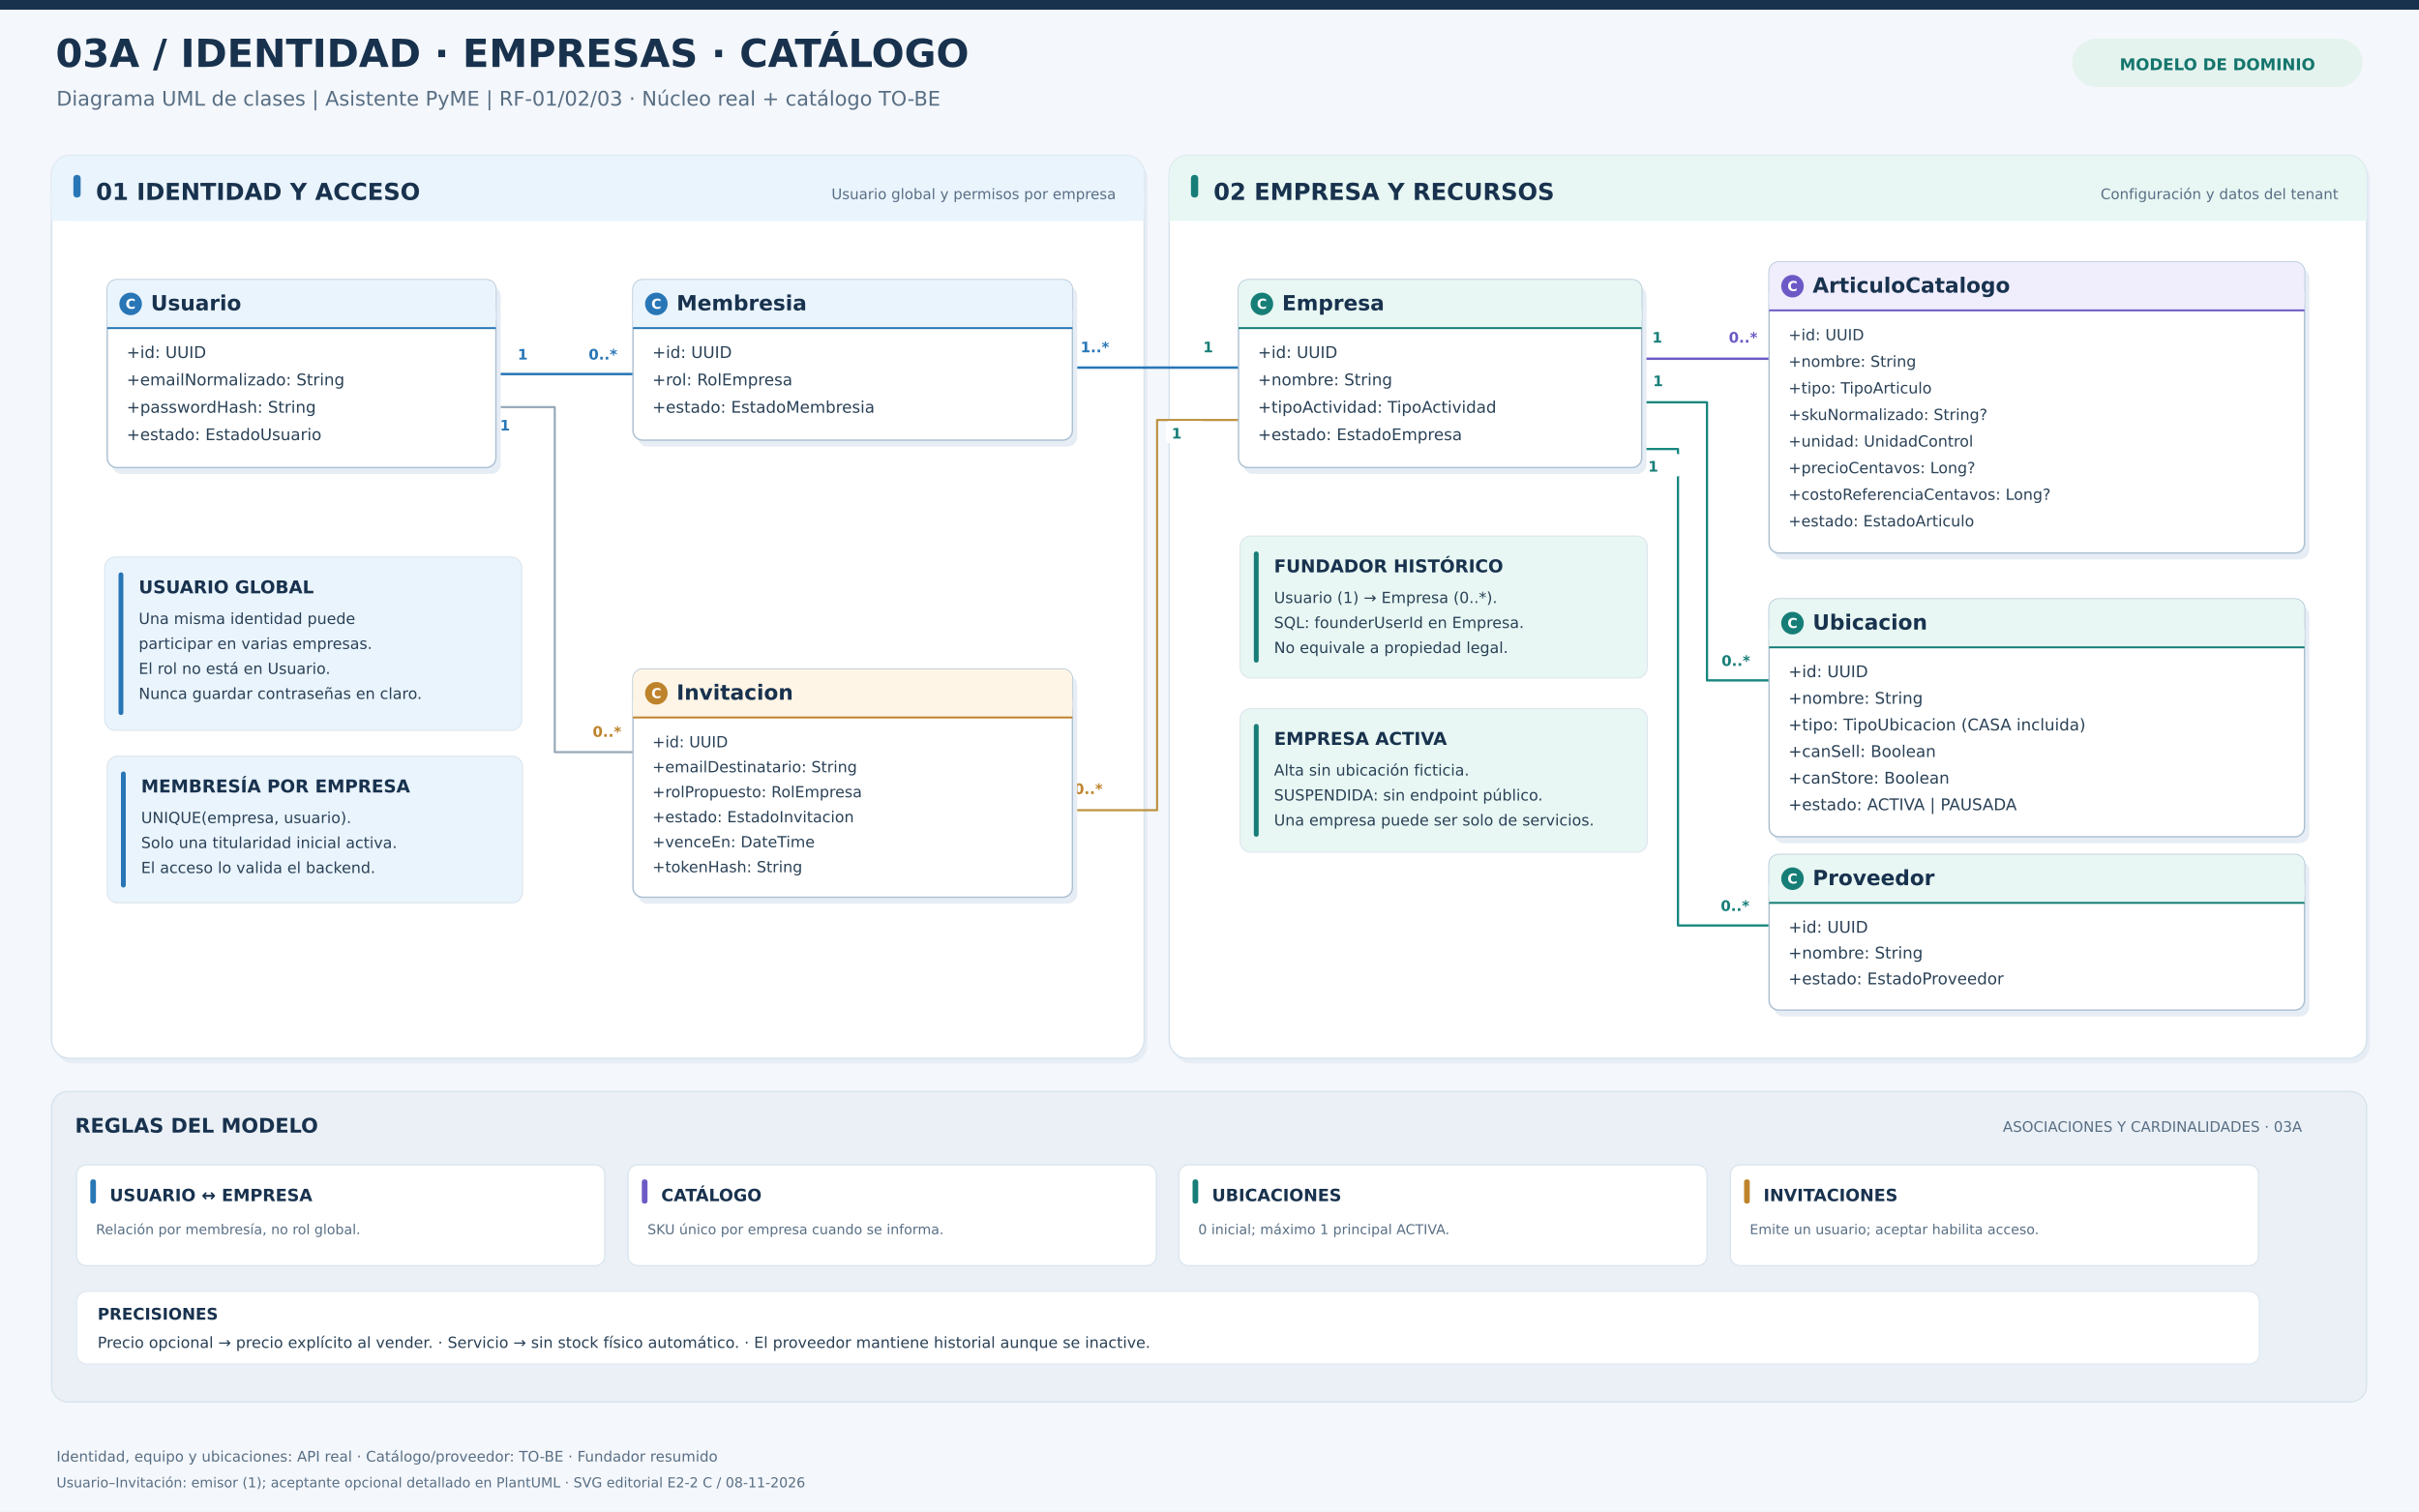
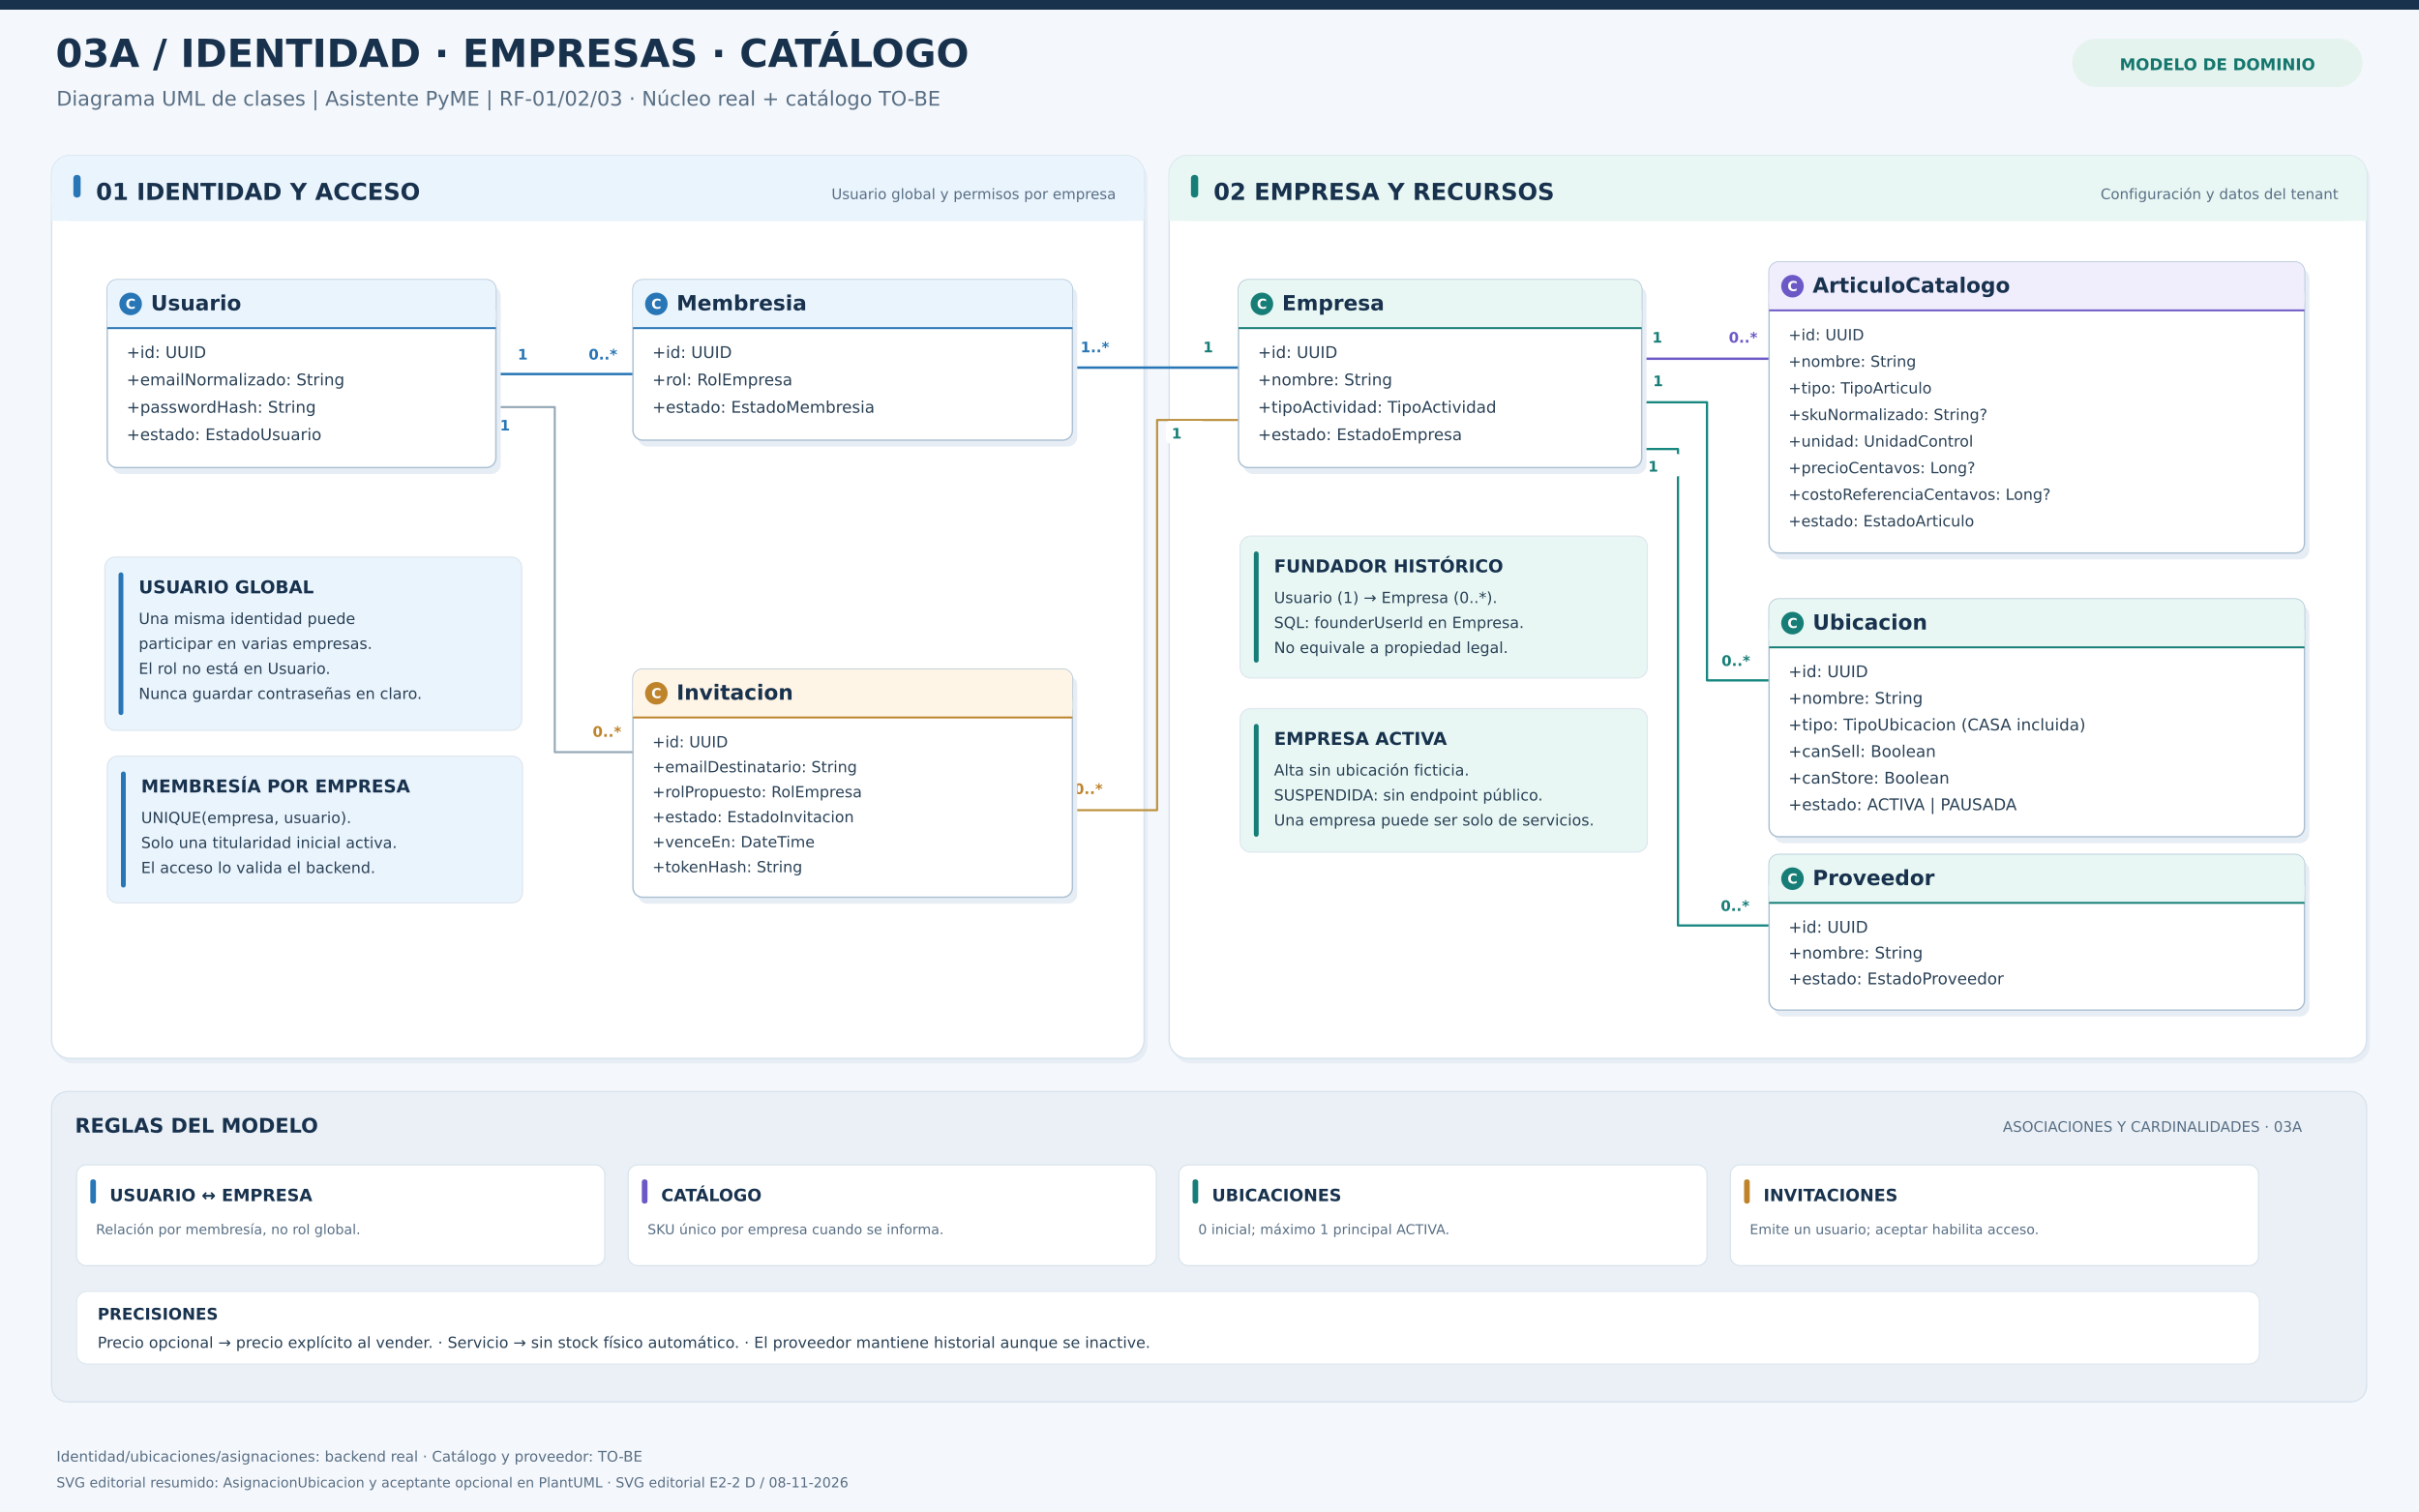
<svg xmlns="http://www.w3.org/2000/svg" baseProfile="full" height="1875px" version="1.1" viewBox="0 0 3000 1875" width="3000px">
  <defs />
  <rect fill="#F4F7FB" height="1875" rx="0" ry="0" stroke="none" stroke-width="1" width="3000" x="0" y="0" />
  <rect fill="#18324E" height="12" rx="0" ry="0" stroke="none" stroke-width="1" width="3000" x="0" y="0" />
  <text fill="#18324E" font-family="DejaVu Sans, Arial, sans-serif" font-size="48" font-weight="700" text-anchor="start" x="69" y="83">03A  /  IDENTIDAD · EMPRESAS · CATÁLOGO</text>
  <text fill="#586E84" font-family="DejaVu Sans, Arial, sans-serif" font-size="25" font-weight="400" text-anchor="start" x="70" y="131">Diagrama UML de clases  |  Asistente PyME  |  RF-01/02/03 · Núcleo real + catálogo TO-BE</text>
  <rect fill="#E5F3EF" height="60" rx="30" ry="30" stroke="none" stroke-width="1" width="360" x="2570" y="48" />
  <text fill="#14766D" font-family="DejaVu Sans, Arial, sans-serif" font-size="20" font-weight="700" text-anchor="middle" x="2750" y="87">MODELO DE DOMINIO</text>
  <rect fill="#E7EDF5" height="1120" rx="23" ry="23" stroke="none" stroke-width="1" width="1355" x="68" y="199" />
  <rect fill="#FFFFFF" height="1120" rx="23" ry="23" stroke="#D7E3ED" stroke-width="1.8" width="1355" x="64" y="193" />
  <rect fill="#EAF4FD" height="81" rx="23" ry="23" stroke="none" stroke-width="1" width="1355" x="64" y="193" />
  <rect fill="#EAF4FD" height="33" rx="0" ry="0" stroke="none" stroke-width="1" width="1355" x="64" y="241" />
  <rect fill="#2876B6" height="28" rx="4" ry="4" stroke="none" stroke-width="1" width="9" x="91" y="217" />
  <text fill="#18324E" font-family="DejaVu Sans, Arial, sans-serif" font-size="29" font-weight="700" text-anchor="start" x="119" y="248">01   IDENTIDAD Y ACCESO</text>
  <text fill="#586E84" font-family="DejaVu Sans, Arial, sans-serif" font-size="18" font-weight="400" text-anchor="end" x="1384" y="247">Usuario global y permisos por empresa</text>
  <rect fill="#E7EDF5" height="1120" rx="23" ry="23" stroke="none" stroke-width="1" width="1485" x="1454" y="199" />
  <rect fill="#FFFFFF" height="1120" rx="23" ry="23" stroke="#D7E3ED" stroke-width="1.8" width="1485" x="1450" y="193" />
  <rect fill="#E8F7F3" height="81" rx="23" ry="23" stroke="none" stroke-width="1" width="1485" x="1450" y="193" />
  <rect fill="#E8F7F3" height="33" rx="0" ry="0" stroke="none" stroke-width="1" width="1485" x="1450" y="241" />
  <rect fill="#177E77" height="28" rx="4" ry="4" stroke="none" stroke-width="1" width="9" x="1477" y="217" />
  <text fill="#18324E" font-family="DejaVu Sans, Arial, sans-serif" font-size="29" font-weight="700" text-anchor="start" x="1505" y="248">02   EMPRESA Y RECURSOS</text>
  <text fill="#586E84" font-family="DejaVu Sans, Arial, sans-serif" font-size="18" font-weight="400" text-anchor="end" x="2900" y="247">Configuración y datos del tenant</text>
  <path d="M 615,464 L 785,464" fill="none" stroke="#2876B6" stroke-linecap="round" stroke-linejoin="round" stroke-width="3" />
  <rect fill="#FFFFFF" height="28" rx="5" ry="5" stroke="none" stroke-width="1" width="48" x="635" y="424" />
  <text fill="#2876B6" font-family="DejaVu Sans, Arial, sans-serif" font-size="18" font-weight="700" text-anchor="start" x="642" y="446">1</text>
  <rect fill="#FFFFFF" height="28" rx="5" ry="5" stroke="none" stroke-width="1" width="64" x="723" y="424" />
  <text fill="#2876B6" font-family="DejaVu Sans, Arial, sans-serif" font-size="18" font-weight="700" text-anchor="start" x="730" y="446">0..*</text>
  <path d="M 1330,456 L 1536,456" fill="none" stroke="#2876B6" stroke-linecap="round" stroke-linejoin="round" stroke-width="3" />
  <rect fill="#FFFFFF" height="28" rx="5" ry="5" stroke="none" stroke-width="1" width="64" x="1333" y="415" />
  <text fill="#2876B6" font-family="DejaVu Sans, Arial, sans-serif" font-size="18" font-weight="700" text-anchor="start" x="1340" y="437">1..*</text>
  <rect fill="#FFFFFF" height="28" rx="5" ry="5" stroke="none" stroke-width="1" width="48" x="1485" y="415" />
  <text fill="#177E77" font-family="DejaVu Sans, Arial, sans-serif" font-size="18" font-weight="700" text-anchor="start" x="1492" y="437">1</text>
  <path d="M 615,505 L 688,505 L 688,933 L 785,933" fill="none" stroke="#96A8B7" stroke-linecap="round" stroke-linejoin="round" stroke-width="2.6" />
  <rect fill="#FFFFFF" height="28" rx="5" ry="5" stroke="none" stroke-width="1" width="64" x="613" y="512" />
  <text fill="#2876B6" font-family="DejaVu Sans, Arial, sans-serif" font-size="18" font-weight="700" text-anchor="start" x="620" y="534">1</text>
  <rect fill="#FFFFFF" height="28" rx="5" ry="5" stroke="none" stroke-width="1" width="64" x="728" y="892" />
  <text fill="#BE832B" font-family="DejaVu Sans, Arial, sans-serif" font-size="18" font-weight="700" text-anchor="start" x="735" y="914">0..*</text>
  <path d="M 1536,521 L 1435,521 L 1435,1005 L 1330,1005" fill="none" stroke="#BC913E" stroke-linecap="round" stroke-linejoin="round" stroke-width="2.6" />
  <rect fill="#FFFFFF" height="28" rx="5" ry="5" stroke="none" stroke-width="1" width="48" x="1446" y="522" />
  <text fill="#177E77" font-family="DejaVu Sans, Arial, sans-serif" font-size="18" font-weight="700" text-anchor="start" x="1453" y="544">1</text>
  <rect fill="#FFFFFF" height="28" rx="5" ry="5" stroke="none" stroke-width="1" width="64" x="1325" y="963" />
  <text fill="#BE832B" font-family="DejaVu Sans, Arial, sans-serif" font-size="18" font-weight="700" text-anchor="start" x="1332" y="985">0..*</text>
  <path d="M 2036,445 L 2194,445" fill="none" stroke="#6D59C6" stroke-linecap="round" stroke-linejoin="round" stroke-width="3" />
  <rect fill="#FFFFFF" height="28" rx="5" ry="5" stroke="none" stroke-width="1" width="48" x="2042" y="403" />
  <text fill="#177E77" font-family="DejaVu Sans, Arial, sans-serif" font-size="18" font-weight="700" text-anchor="start" x="2049" y="425">1</text>
  <rect fill="#FFFFFF" height="28" rx="5" ry="5" stroke="none" stroke-width="1" width="64" x="2137" y="403" />
  <text fill="#6D59C6" font-family="DejaVu Sans, Arial, sans-serif" font-size="18" font-weight="700" text-anchor="start" x="2144" y="425">0..*</text>
  <path d="M 2036,499 L 2117,499 L 2117,844 L 2194,844" fill="none" stroke="#17877F" stroke-linecap="round" stroke-linejoin="round" stroke-width="2.8" />
  <rect fill="#FFFFFF" height="28" rx="5" ry="5" stroke="none" stroke-width="1" width="48" x="2043" y="457" />
  <text fill="#177E77" font-family="DejaVu Sans, Arial, sans-serif" font-size="18" font-weight="700" text-anchor="start" x="2050" y="479">1</text>
  <rect fill="#FFFFFF" height="28" rx="5" ry="5" stroke="none" stroke-width="1" width="64" x="2128" y="804" />
  <text fill="#177E77" font-family="DejaVu Sans, Arial, sans-serif" font-size="18" font-weight="700" text-anchor="start" x="2135" y="826">0..*</text>
  <path d="M 2036,557 L 2081,557 L 2081,1148 L 2194,1148" fill="none" stroke="#17877F" stroke-linecap="round" stroke-linejoin="round" stroke-width="2.8" />
  <rect fill="#FFFFFF" height="28" rx="5" ry="5" stroke="none" stroke-width="1" width="48" x="2037" y="563" />
  <text fill="#177E77" font-family="DejaVu Sans, Arial, sans-serif" font-size="18" font-weight="700" text-anchor="start" x="2044" y="585">1</text>
  <rect fill="#FFFFFF" height="28" rx="5" ry="5" stroke="none" stroke-width="1" width="64" x="2127" y="1108" />
  <text fill="#177E77" font-family="DejaVu Sans, Arial, sans-serif" font-size="18" font-weight="700" text-anchor="start" x="2134" y="1130">0..*</text>
  <rect fill="#E7EDF5" height="233" rx="12" ry="12" stroke="none" stroke-width="1" width="482" x="139" y="355" />
  <rect fill="#FFFFFF" height="233" rx="12" ry="12" stroke="#ABC0D2" stroke-width="1.75" width="482" x="133" y="347" />
  <rect fill="#EAF4FD" height="60" rx="12" ry="12" stroke="none" stroke-width="1" width="482" x="133" y="347" />
  <rect fill="#EAF4FD" height="22" rx="0" ry="0" stroke="none" stroke-width="1" width="482" x="133" y="385" />
  <line stroke="#2876B6" stroke-width="2.4" x1="133" x2="615" y1="407" y2="407" />
  <circle cx="162" cy="377" fill="#2876B6" r="14" />
  <text fill="#FFFFFF" font-family="DejaVu Sans, Arial, sans-serif" font-size="17" font-weight="700" text-anchor="middle" x="162" y="383">C</text>
  <text fill="#18324E" font-family="DejaVu Sans, Arial, sans-serif" font-size="26" font-weight="700" text-anchor="start" x="187" y="385">Usuario</text>
  <text fill="#2A4156" font-family="DejaVu Sans, Arial, sans-serif" font-size="20" font-weight="400" text-anchor="start" x="157" y="444">+id: UUID</text>
  <text fill="#2A4156" font-family="DejaVu Sans, Arial, sans-serif" font-size="20" font-weight="400" text-anchor="start" x="157" y="478">+emailNormalizado: String</text>
  <text fill="#2A4156" font-family="DejaVu Sans, Arial, sans-serif" font-size="20" font-weight="400" text-anchor="start" x="157" y="512">+passwordHash: String</text>
  <text fill="#2A4156" font-family="DejaVu Sans, Arial, sans-serif" font-size="20" font-weight="400" text-anchor="start" x="157" y="546">+estado: EstadoUsuario</text>
  <rect fill="#E7EDF5" height="199" rx="12" ry="12" stroke="none" stroke-width="1" width="545" x="791" y="355" />
  <rect fill="#FFFFFF" height="199" rx="12" ry="12" stroke="#ABC0D2" stroke-width="1.75" width="545" x="785" y="347" />
  <rect fill="#EAF4FD" height="60" rx="12" ry="12" stroke="none" stroke-width="1" width="545" x="785" y="347" />
  <rect fill="#EAF4FD" height="22" rx="0" ry="0" stroke="none" stroke-width="1" width="545" x="785" y="385" />
  <line stroke="#2876B6" stroke-width="2.4" x1="785" x2="1330" y1="407" y2="407" />
  <circle cx="814" cy="377" fill="#2876B6" r="14" />
  <text fill="#FFFFFF" font-family="DejaVu Sans, Arial, sans-serif" font-size="17" font-weight="700" text-anchor="middle" x="814" y="383">C</text>
  <text fill="#18324E" font-family="DejaVu Sans, Arial, sans-serif" font-size="26" font-weight="700" text-anchor="start" x="839" y="385">Membresia</text>
  <text fill="#2A4156" font-family="DejaVu Sans, Arial, sans-serif" font-size="20" font-weight="400" text-anchor="start" x="809" y="444">+id: UUID</text>
  <text fill="#2A4156" font-family="DejaVu Sans, Arial, sans-serif" font-size="20" font-weight="400" text-anchor="start" x="809" y="478">+rol: RolEmpresa</text>
  <text fill="#2A4156" font-family="DejaVu Sans, Arial, sans-serif" font-size="20" font-weight="400" text-anchor="start" x="809" y="512">+estado: EstadoMembresia</text>
  <rect fill="#E7EDF5" height="233" rx="12" ry="12" stroke="none" stroke-width="1" width="500" x="1542" y="355" />
  <rect fill="#FFFFFF" height="233" rx="12" ry="12" stroke="#ABC0D2" stroke-width="1.75" width="500" x="1536" y="347" />
  <rect fill="#E8F7F3" height="60" rx="12" ry="12" stroke="none" stroke-width="1" width="500" x="1536" y="347" />
  <rect fill="#E8F7F3" height="22" rx="0" ry="0" stroke="none" stroke-width="1" width="500" x="1536" y="385" />
  <line stroke="#177E77" stroke-width="2.4" x1="1536" x2="2036" y1="407" y2="407" />
  <circle cx="1565" cy="377" fill="#177E77" r="14" />
  <text fill="#FFFFFF" font-family="DejaVu Sans, Arial, sans-serif" font-size="17" font-weight="700" text-anchor="middle" x="1565" y="383">C</text>
  <text fill="#18324E" font-family="DejaVu Sans, Arial, sans-serif" font-size="26" font-weight="700" text-anchor="start" x="1590" y="385">Empresa</text>
  <text fill="#2A4156" font-family="DejaVu Sans, Arial, sans-serif" font-size="20" font-weight="400" text-anchor="start" x="1560" y="444">+id: UUID</text>
  <text fill="#2A4156" font-family="DejaVu Sans, Arial, sans-serif" font-size="20" font-weight="400" text-anchor="start" x="1560" y="478">+nombre: String</text>
  <text fill="#2A4156" font-family="DejaVu Sans, Arial, sans-serif" font-size="20" font-weight="400" text-anchor="start" x="1560" y="512">+tipoActividad: TipoActividad</text>
  <text fill="#2A4156" font-family="DejaVu Sans, Arial, sans-serif" font-size="20" font-weight="400" text-anchor="start" x="1560" y="546">+estado: EstadoEmpresa</text>
  <rect fill="#E7EDF5" height="361" rx="12" ry="12" stroke="none" stroke-width="1" width="664" x="2200" y="333" />
  <rect fill="#FFFFFF" height="361" rx="12" ry="12" stroke="#ABC0D2" stroke-width="1.75" width="664" x="2194" y="325" />
  <rect fill="#F0EDFC" height="60" rx="12" ry="12" stroke="none" stroke-width="1" width="664" x="2194" y="325" />
  <rect fill="#F0EDFC" height="22" rx="0" ry="0" stroke="none" stroke-width="1" width="664" x="2194" y="363" />
  <line stroke="#6D59C6" stroke-width="2.4" x1="2194" x2="2858" y1="385" y2="385" />
  <circle cx="2223" cy="355" fill="#6D59C6" r="14" />
  <text fill="#FFFFFF" font-family="DejaVu Sans, Arial, sans-serif" font-size="17" font-weight="700" text-anchor="middle" x="2223" y="361">C</text>
  <text fill="#18324E" font-family="DejaVu Sans, Arial, sans-serif" font-size="26" font-weight="700" text-anchor="start" x="2248" y="363">ArticuloCatalogo</text>
  <text fill="#2A4156" font-family="DejaVu Sans, Arial, sans-serif" font-size="19" font-weight="400" text-anchor="start" x="2218" y="422">+id: UUID</text>
  <text fill="#2A4156" font-family="DejaVu Sans, Arial, sans-serif" font-size="19" font-weight="400" text-anchor="start" x="2218" y="455">+nombre: String</text>
  <text fill="#2A4156" font-family="DejaVu Sans, Arial, sans-serif" font-size="19" font-weight="400" text-anchor="start" x="2218" y="488">+tipo: TipoArticulo</text>
  <text fill="#2A4156" font-family="DejaVu Sans, Arial, sans-serif" font-size="19" font-weight="400" text-anchor="start" x="2218" y="521">+skuNormalizado: String?</text>
  <text fill="#2A4156" font-family="DejaVu Sans, Arial, sans-serif" font-size="19" font-weight="400" text-anchor="start" x="2218" y="554">+unidad: UnidadControl</text>
  <text fill="#2A4156" font-family="DejaVu Sans, Arial, sans-serif" font-size="19" font-weight="400" text-anchor="start" x="2218" y="587">+precioCentavos: Long?</text>
  <text fill="#2A4156" font-family="DejaVu Sans, Arial, sans-serif" font-size="19" font-weight="400" text-anchor="start" x="2218" y="620">+costoReferenciaCentavos: Long?</text>
  <text fill="#2A4156" font-family="DejaVu Sans, Arial, sans-serif" font-size="19" font-weight="400" text-anchor="start" x="2218" y="653">+estado: EstadoArticulo</text>
  <rect fill="#E7EDF5" height="295" rx="12" ry="12" stroke="none" stroke-width="1" width="664" x="2200" y="751" />
  <rect fill="#FFFFFF" height="295" rx="12" ry="12" stroke="#ABC0D2" stroke-width="1.75" width="664" x="2194" y="743" />
  <rect fill="#E8F7F3" height="60" rx="12" ry="12" stroke="none" stroke-width="1" width="664" x="2194" y="743" />
  <rect fill="#E8F7F3" height="22" rx="0" ry="0" stroke="none" stroke-width="1" width="664" x="2194" y="781" />
  <line stroke="#177E77" stroke-width="2.4" x1="2194" x2="2858" y1="803" y2="803" />
  <circle cx="2223" cy="773" fill="#177E77" r="14" />
  <text fill="#FFFFFF" font-family="DejaVu Sans, Arial, sans-serif" font-size="17" font-weight="700" text-anchor="middle" x="2223" y="779">C</text>
  <text fill="#18324E" font-family="DejaVu Sans, Arial, sans-serif" font-size="26" font-weight="700" text-anchor="start" x="2248" y="781">Ubicacion</text>
  <text fill="#2A4156" font-family="DejaVu Sans, Arial, sans-serif" font-size="20" font-weight="400" text-anchor="start" x="2218" y="840">+id: UUID</text>
  <text fill="#2A4156" font-family="DejaVu Sans, Arial, sans-serif" font-size="20" font-weight="400" text-anchor="start" x="2218" y="873">+nombre: String</text>
  <text fill="#2A4156" font-family="DejaVu Sans, Arial, sans-serif" font-size="20" font-weight="400" text-anchor="start" x="2218" y="906">+tipo: TipoUbicacion (CASA incluida)</text>
  <text fill="#2A4156" font-family="DejaVu Sans, Arial, sans-serif" font-size="20" font-weight="400" text-anchor="start" x="2218" y="939">+canSell: Boolean</text>
  <text fill="#2A4156" font-family="DejaVu Sans, Arial, sans-serif" font-size="20" font-weight="400" text-anchor="start" x="2218" y="972">+canStore: Boolean</text>
  <text fill="#2A4156" font-family="DejaVu Sans, Arial, sans-serif" font-size="20" font-weight="400" text-anchor="start" x="2218" y="1005">+estado: ACTIVA | PAUSADA</text>
  <rect fill="#E7EDF5" height="193" rx="12" ry="12" stroke="none" stroke-width="1" width="664" x="2200" y="1068" />
  <rect fill="#FFFFFF" height="193" rx="12" ry="12" stroke="#ABC0D2" stroke-width="1.75" width="664" x="2194" y="1060" />
  <rect fill="#E8F7F3" height="60" rx="12" ry="12" stroke="none" stroke-width="1" width="664" x="2194" y="1060" />
  <rect fill="#E8F7F3" height="22" rx="0" ry="0" stroke="none" stroke-width="1" width="664" x="2194" y="1098" />
  <line stroke="#177E77" stroke-width="2.4" x1="2194" x2="2858" y1="1120" y2="1120" />
  <circle cx="2223" cy="1090" fill="#177E77" r="14" />
  <text fill="#FFFFFF" font-family="DejaVu Sans, Arial, sans-serif" font-size="17" font-weight="700" text-anchor="middle" x="2223" y="1096">C</text>
  <text fill="#18324E" font-family="DejaVu Sans, Arial, sans-serif" font-size="26" font-weight="700" text-anchor="start" x="2248" y="1098">Proveedor</text>
  <text fill="#2A4156" font-family="DejaVu Sans, Arial, sans-serif" font-size="20" font-weight="400" text-anchor="start" x="2218" y="1157">+id: UUID</text>
  <text fill="#2A4156" font-family="DejaVu Sans, Arial, sans-serif" font-size="20" font-weight="400" text-anchor="start" x="2218" y="1189">+nombre: String</text>
  <text fill="#2A4156" font-family="DejaVu Sans, Arial, sans-serif" font-size="20" font-weight="400" text-anchor="start" x="2218" y="1221">+estado: EstadoProveedor</text>
  <rect fill="#E7EDF5" height="283" rx="12" ry="12" stroke="none" stroke-width="1" width="545" x="791" y="838" />
  <rect fill="#FFFFFF" height="283" rx="12" ry="12" stroke="#ABC0D2" stroke-width="1.75" width="545" x="785" y="830" />
  <rect fill="#FFF5E6" height="60" rx="12" ry="12" stroke="none" stroke-width="1" width="545" x="785" y="830" />
  <rect fill="#FFF5E6" height="22" rx="0" ry="0" stroke="none" stroke-width="1" width="545" x="785" y="868" />
  <line stroke="#BE832B" stroke-width="2.4" x1="785" x2="1330" y1="890" y2="890" />
  <circle cx="814" cy="860" fill="#BE832B" r="14" />
  <text fill="#FFFFFF" font-family="DejaVu Sans, Arial, sans-serif" font-size="17" font-weight="700" text-anchor="middle" x="814" y="866">C</text>
  <text fill="#18324E" font-family="DejaVu Sans, Arial, sans-serif" font-size="26" font-weight="700" text-anchor="start" x="839" y="868">Invitacion</text>
  <text fill="#2A4156" font-family="DejaVu Sans, Arial, sans-serif" font-size="19" font-weight="400" text-anchor="start" x="809" y="927">+id: UUID</text>
  <text fill="#2A4156" font-family="DejaVu Sans, Arial, sans-serif" font-size="19" font-weight="400" text-anchor="start" x="809" y="958">+emailDestinatario: String</text>
  <text fill="#2A4156" font-family="DejaVu Sans, Arial, sans-serif" font-size="19" font-weight="400" text-anchor="start" x="809" y="989">+rolPropuesto: RolEmpresa</text>
  <text fill="#2A4156" font-family="DejaVu Sans, Arial, sans-serif" font-size="19" font-weight="400" text-anchor="start" x="809" y="1020">+estado: EstadoInvitacion</text>
  <text fill="#2A4156" font-family="DejaVu Sans, Arial, sans-serif" font-size="19" font-weight="400" text-anchor="start" x="809" y="1051">+venceEn: DateTime</text>
  <text fill="#2A4156" font-family="DejaVu Sans, Arial, sans-serif" font-size="19" font-weight="400" text-anchor="start" x="809" y="1082">+tokenHash: String</text>
  <rect fill="#EAF4FD" height="215" rx="13" ry="13" stroke="#DFE7EE" stroke-width="1.5" width="517" x="130" y="691" />
  <rect fill="#2876B6" height="177" rx="3" ry="3" stroke="none" stroke-width="1" width="6" x="147" y="710" />
  <text fill="#18324E" font-family="DejaVu Sans, Arial, sans-serif" font-size="22" font-weight="700" text-anchor="start" x="172" y="736">USUARIO GLOBAL</text>
  <text fill="#2A4156" font-family="DejaVu Sans, Arial, sans-serif" font-size="19" font-weight="400" text-anchor="start" x="172" y="774">Una misma identidad puede</text>
  <text fill="#2A4156" font-family="DejaVu Sans, Arial, sans-serif" font-size="19" font-weight="400" text-anchor="start" x="172" y="805">participar en varias empresas.</text>
  <text fill="#2A4156" font-family="DejaVu Sans, Arial, sans-serif" font-size="19" font-weight="400" text-anchor="start" x="172" y="836">El rol no está en Usuario.</text>
  <text fill="#2A4156" font-family="DejaVu Sans, Arial, sans-serif" font-size="19" font-weight="400" text-anchor="start" x="172" y="867">Nunca guardar contraseñas en claro.</text>
  <rect fill="#EAF4FD" height="182" rx="13" ry="13" stroke="#DFE7EE" stroke-width="1.5" width="515" x="133" y="938" />
  <rect fill="#2876B6" height="144" rx="3" ry="3" stroke="none" stroke-width="1" width="6" x="150" y="957" />
  <text fill="#18324E" font-family="DejaVu Sans, Arial, sans-serif" font-size="22" font-weight="700" text-anchor="start" x="175" y="983">MEMBRESÍA POR EMPRESA</text>
  <text fill="#2A4156" font-family="DejaVu Sans, Arial, sans-serif" font-size="19" font-weight="400" text-anchor="start" x="175" y="1021">UNIQUE(empresa, usuario).</text>
  <text fill="#2A4156" font-family="DejaVu Sans, Arial, sans-serif" font-size="19" font-weight="400" text-anchor="start" x="175" y="1052">Solo una titularidad inicial activa.</text>
  <text fill="#2A4156" font-family="DejaVu Sans, Arial, sans-serif" font-size="19" font-weight="400" text-anchor="start" x="175" y="1083">El acceso lo valida el backend.</text>
  <rect fill="#E8F7F3" height="176" rx="13" ry="13" stroke="#DFE7EE" stroke-width="1.5" width="505" x="1538" y="665" />
  <rect fill="#177E77" height="138" rx="3" ry="3" stroke="none" stroke-width="1" width="6" x="1555" y="684" />
  <text fill="#18324E" font-family="DejaVu Sans, Arial, sans-serif" font-size="22" font-weight="700" text-anchor="start" x="1580" y="710">FUNDADOR HISTÓRICO</text>
  <text fill="#2A4156" font-family="DejaVu Sans, Arial, sans-serif" font-size="19" font-weight="400" text-anchor="start" x="1580" y="748">Usuario (1) → Empresa (0..*).</text>
  <text fill="#2A4156" font-family="DejaVu Sans, Arial, sans-serif" font-size="19" font-weight="400" text-anchor="start" x="1580" y="779">SQL: founderUserId en Empresa.</text>
  <text fill="#2A4156" font-family="DejaVu Sans, Arial, sans-serif" font-size="19" font-weight="400" text-anchor="start" x="1580" y="810">No equivale a propiedad legal.</text>
  <rect fill="#E8F7F3" height="178" rx="13" ry="13" stroke="#DFE7EE" stroke-width="1.5" width="505" x="1538" y="879" />
  <rect fill="#177E77" height="140" rx="3" ry="3" stroke="none" stroke-width="1" width="6" x="1555" y="898" />
  <text fill="#18324E" font-family="DejaVu Sans, Arial, sans-serif" font-size="22" font-weight="700" text-anchor="start" x="1580" y="924">EMPRESA ACTIVA</text>
  <text fill="#2A4156" font-family="DejaVu Sans, Arial, sans-serif" font-size="19" font-weight="400" text-anchor="start" x="1580" y="962">Alta sin ubicación ficticia.</text>
  <text fill="#2A4156" font-family="DejaVu Sans, Arial, sans-serif" font-size="19" font-weight="400" text-anchor="start" x="1580" y="993">SUSPENDIDA: sin endpoint público.</text>
  <text fill="#2A4156" font-family="DejaVu Sans, Arial, sans-serif" font-size="19" font-weight="400" text-anchor="start" x="1580" y="1024">Una empresa puede ser solo de servicios.</text>
  <rect fill="#EAF0F6" height="385" rx="20" ry="20" stroke="#D6E2EB" stroke-width="1.5" width="2871" x="64" y="1354" />
  <text fill="#18324E" font-family="DejaVu Sans, Arial, sans-serif" font-size="25" font-weight="700" text-anchor="start" x="93" y="1405">REGLAS DEL MODELO</text>
  <text fill="#586E84" font-family="DejaVu Sans, Arial, sans-serif" font-size="18" font-weight="400" text-anchor="end" x="2855" y="1404">ASOCIACIONES Y CARDINALIDADES  ·  03A</text>
  <rect fill="#FFFFFF" height="125" rx="12" ry="12" stroke="#D7E3EC" stroke-width="1.4" width="655" x="95" y="1445" />
  <rect fill="#2876B6" height="30" rx="3" ry="3" stroke="none" stroke-width="1" width="7" x="112" y="1463" />
  <text fill="#18324E" font-family="DejaVu Sans, Arial, sans-serif" font-size="21" font-weight="700" text-anchor="start" x="136" y="1490">USUARIO ↔ EMPRESA</text>
  <text fill="#586E84" font-family="DejaVu Sans, Arial, sans-serif" font-size="17" font-weight="400" text-anchor="start" x="119" y="1531">Relación por membresía, no rol global.</text>
  <rect fill="#FFFFFF" height="125" rx="12" ry="12" stroke="#D7E3EC" stroke-width="1.4" width="655" x="779" y="1445" />
  <rect fill="#6D59C6" height="30" rx="3" ry="3" stroke="none" stroke-width="1" width="7" x="796" y="1463" />
  <text fill="#18324E" font-family="DejaVu Sans, Arial, sans-serif" font-size="21" font-weight="700" text-anchor="start" x="820" y="1490">CATÁLOGO</text>
  <text fill="#586E84" font-family="DejaVu Sans, Arial, sans-serif" font-size="17" font-weight="400" text-anchor="start" x="803" y="1531">SKU único por empresa cuando se informa.</text>
  <rect fill="#FFFFFF" height="125" rx="12" ry="12" stroke="#D7E3EC" stroke-width="1.4" width="655" x="1462" y="1445" />
  <rect fill="#177E77" height="30" rx="3" ry="3" stroke="none" stroke-width="1" width="7" x="1479" y="1463" />
  <text fill="#18324E" font-family="DejaVu Sans, Arial, sans-serif" font-size="21" font-weight="700" text-anchor="start" x="1503" y="1490">UBICACIONES</text>
  <text fill="#586E84" font-family="DejaVu Sans, Arial, sans-serif" font-size="17" font-weight="400" text-anchor="start" x="1486" y="1531">0 inicial; máximo 1 principal ACTIVA.</text>
  <rect fill="#FFFFFF" height="125" rx="12" ry="12" stroke="#D7E3EC" stroke-width="1.4" width="655" x="2146" y="1445" />
  <rect fill="#BE832B" height="30" rx="3" ry="3" stroke="none" stroke-width="1" width="7" x="2163" y="1463" />
  <text fill="#18324E" font-family="DejaVu Sans, Arial, sans-serif" font-size="21" font-weight="700" text-anchor="start" x="2187" y="1490">INVITACIONES</text>
  <text fill="#586E84" font-family="DejaVu Sans, Arial, sans-serif" font-size="17" font-weight="400" text-anchor="start" x="2170" y="1531">Emite un usuario; aceptar habilita acceso.</text>
  <rect fill="#FFFFFF" height="90" rx="13" ry="13" stroke="#D6E2EB" stroke-width="1" width="2707" x="95" y="1602" />
  <text fill="#18324E" font-family="DejaVu Sans, Arial, sans-serif" font-size="20" font-weight="700" text-anchor="start" x="121" y="1637">PRECISIONES</text>
  <text fill="#2A4156" font-family="DejaVu Sans, Arial, sans-serif" font-size="19" font-weight="400" text-anchor="start" x="121" y="1672">Precio opcional → precio explícito al vender.   ·   Servicio → sin stock físico automático.   ·   El proveedor mantiene historial aunque se inactive.</text>
-   <text fill="#586E84" font-family="DejaVu Sans, Arial, sans-serif" font-size="18" font-weight="400" text-anchor="start" x="70" y="1813">Identidad, equipo y ubicaciones: API real  ·  Catálogo/proveedor: TO-BE  ·  Fundador resumido</text>
-   <text fill="#586E84" font-family="DejaVu Sans, Arial, sans-serif" font-size="17" font-weight="400" text-anchor="start" x="70" y="1845">Usuario–Invitación: emisor (1); aceptante opcional detallado en PlantUML  ·  SVG editorial E2-2 C / 08-11-2026</text>
+   <text fill="#586E84" font-family="DejaVu Sans, Arial, sans-serif" font-size="18" font-weight="400" text-anchor="start" x="70" y="1813">Identidad/ubicaciones/asignaciones: backend real  ·  Catálogo y proveedor: TO-BE</text>
+   <text fill="#586E84" font-family="DejaVu Sans, Arial, sans-serif" font-size="17" font-weight="400" text-anchor="start" x="70" y="1845">SVG editorial resumido: AsignacionUbicacion y aceptante opcional en PlantUML  ·  SVG editorial E2-2 D / 08-11-2026</text>
</svg>
